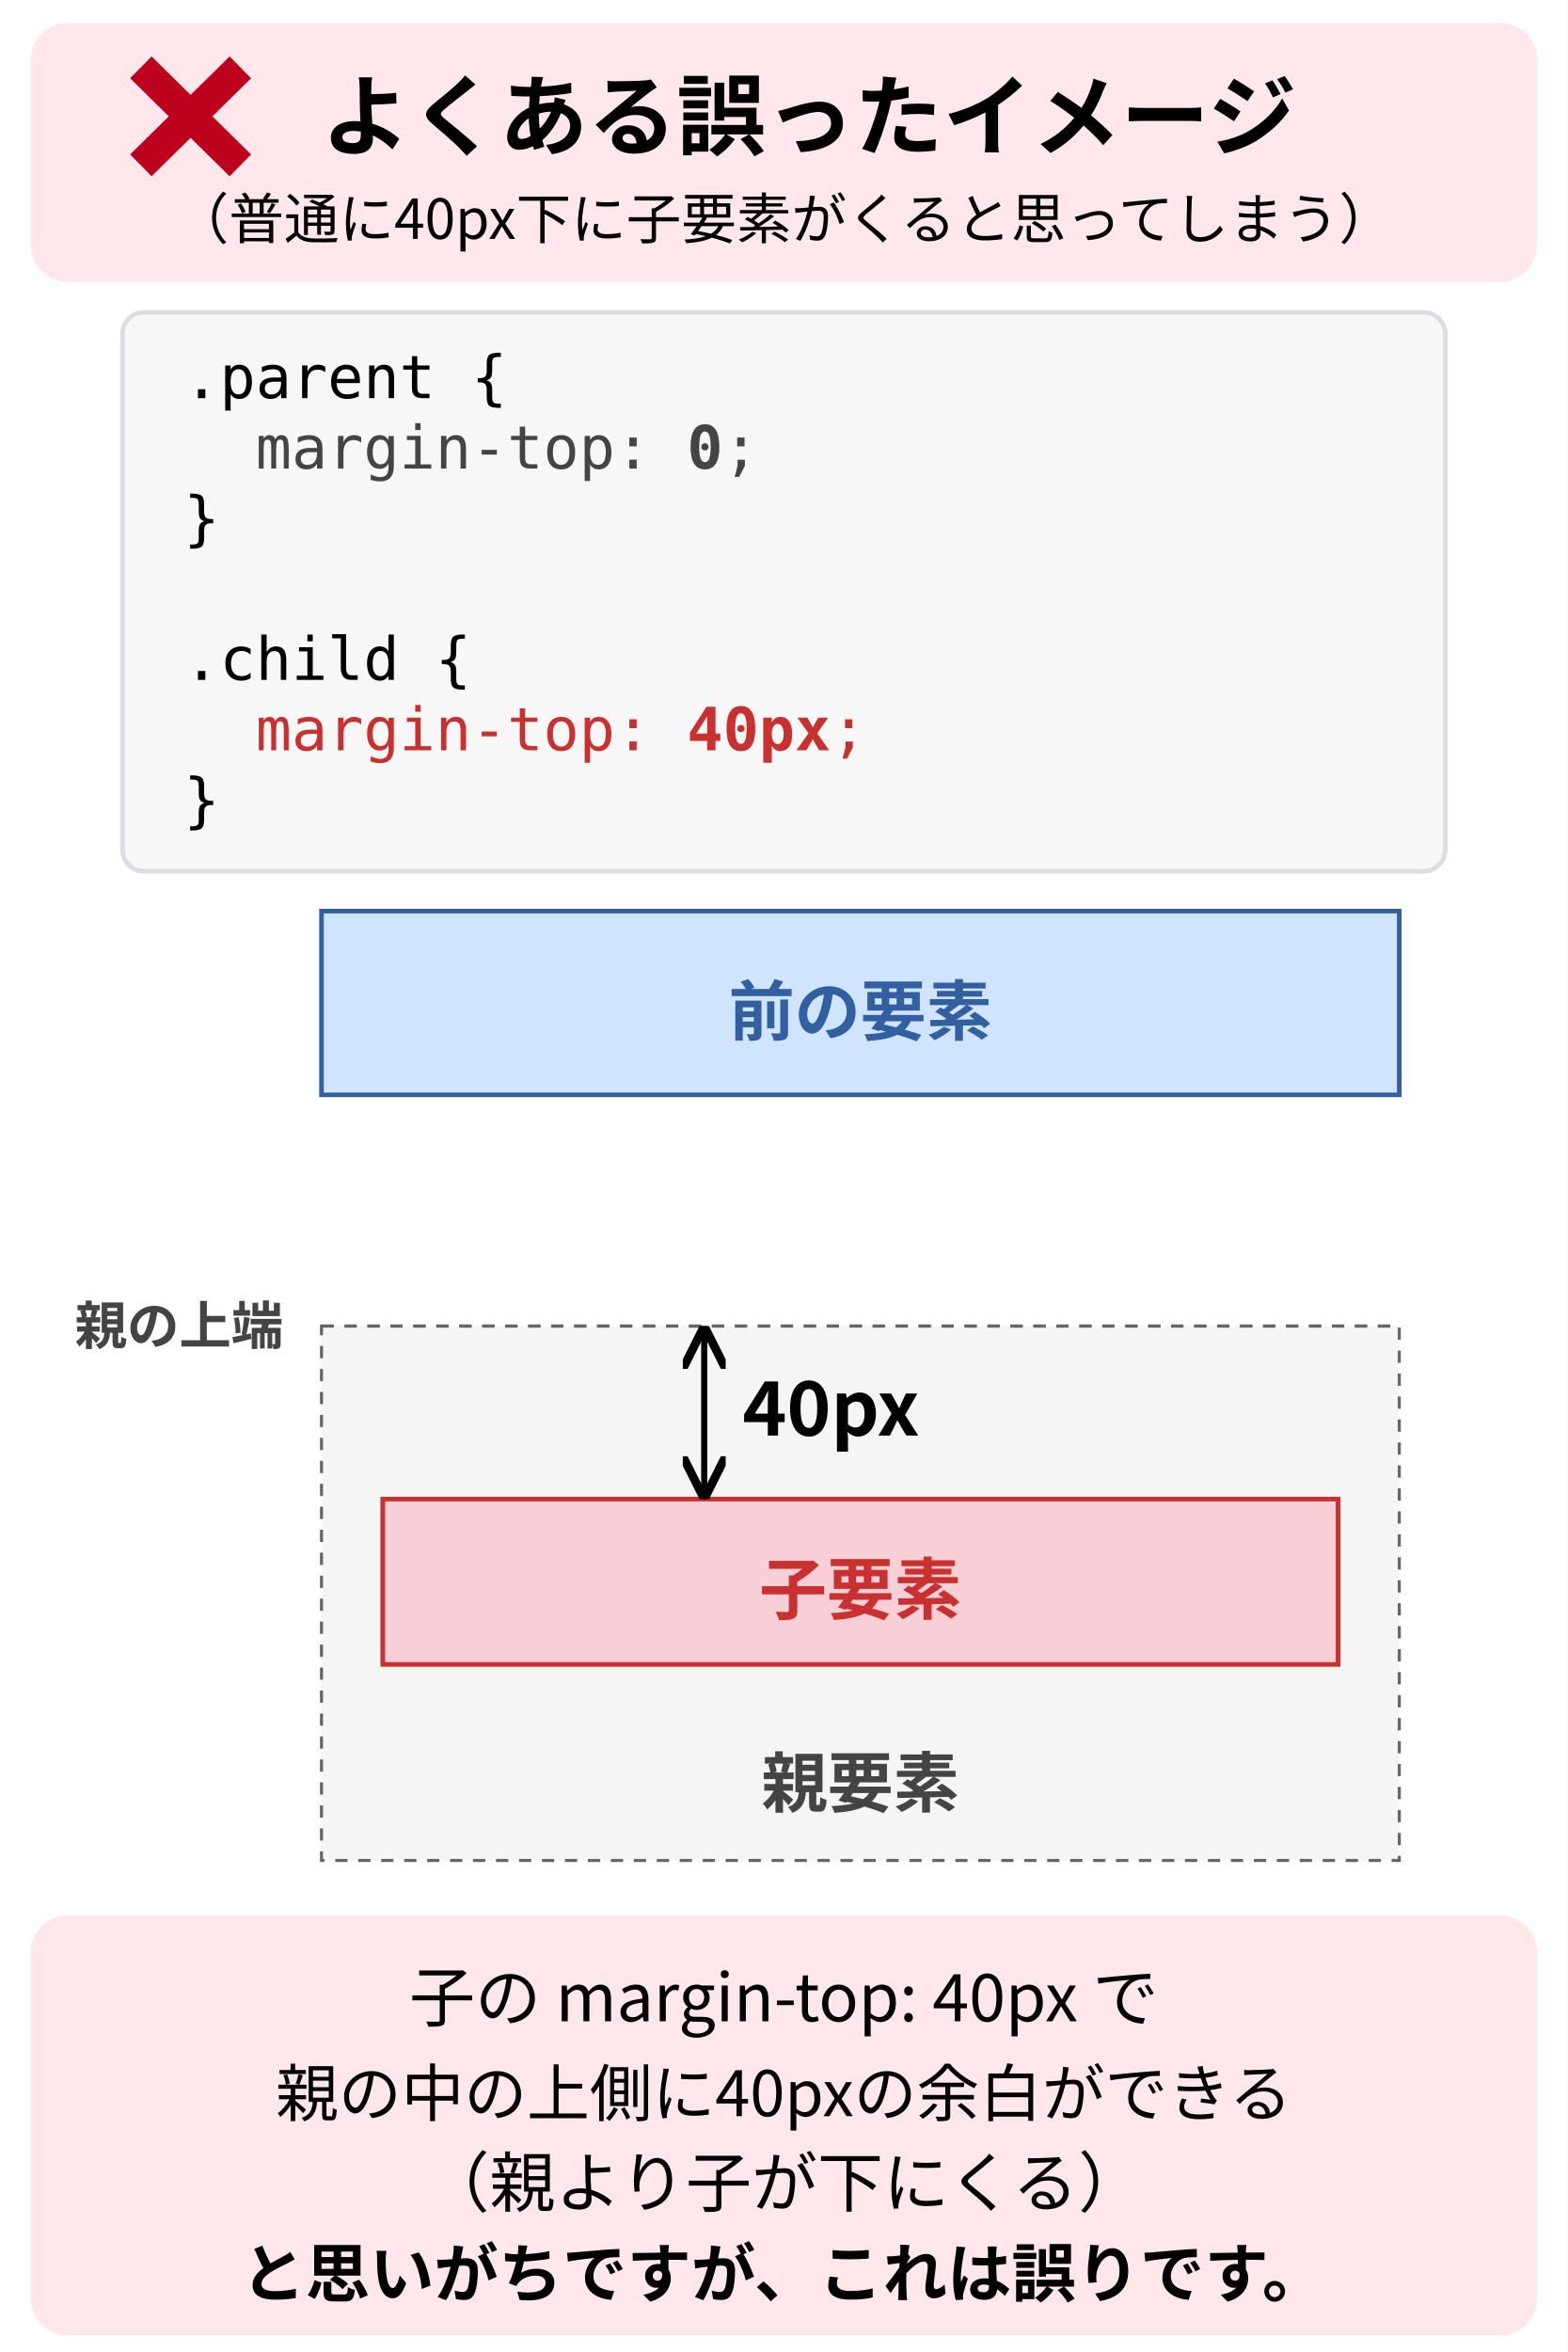
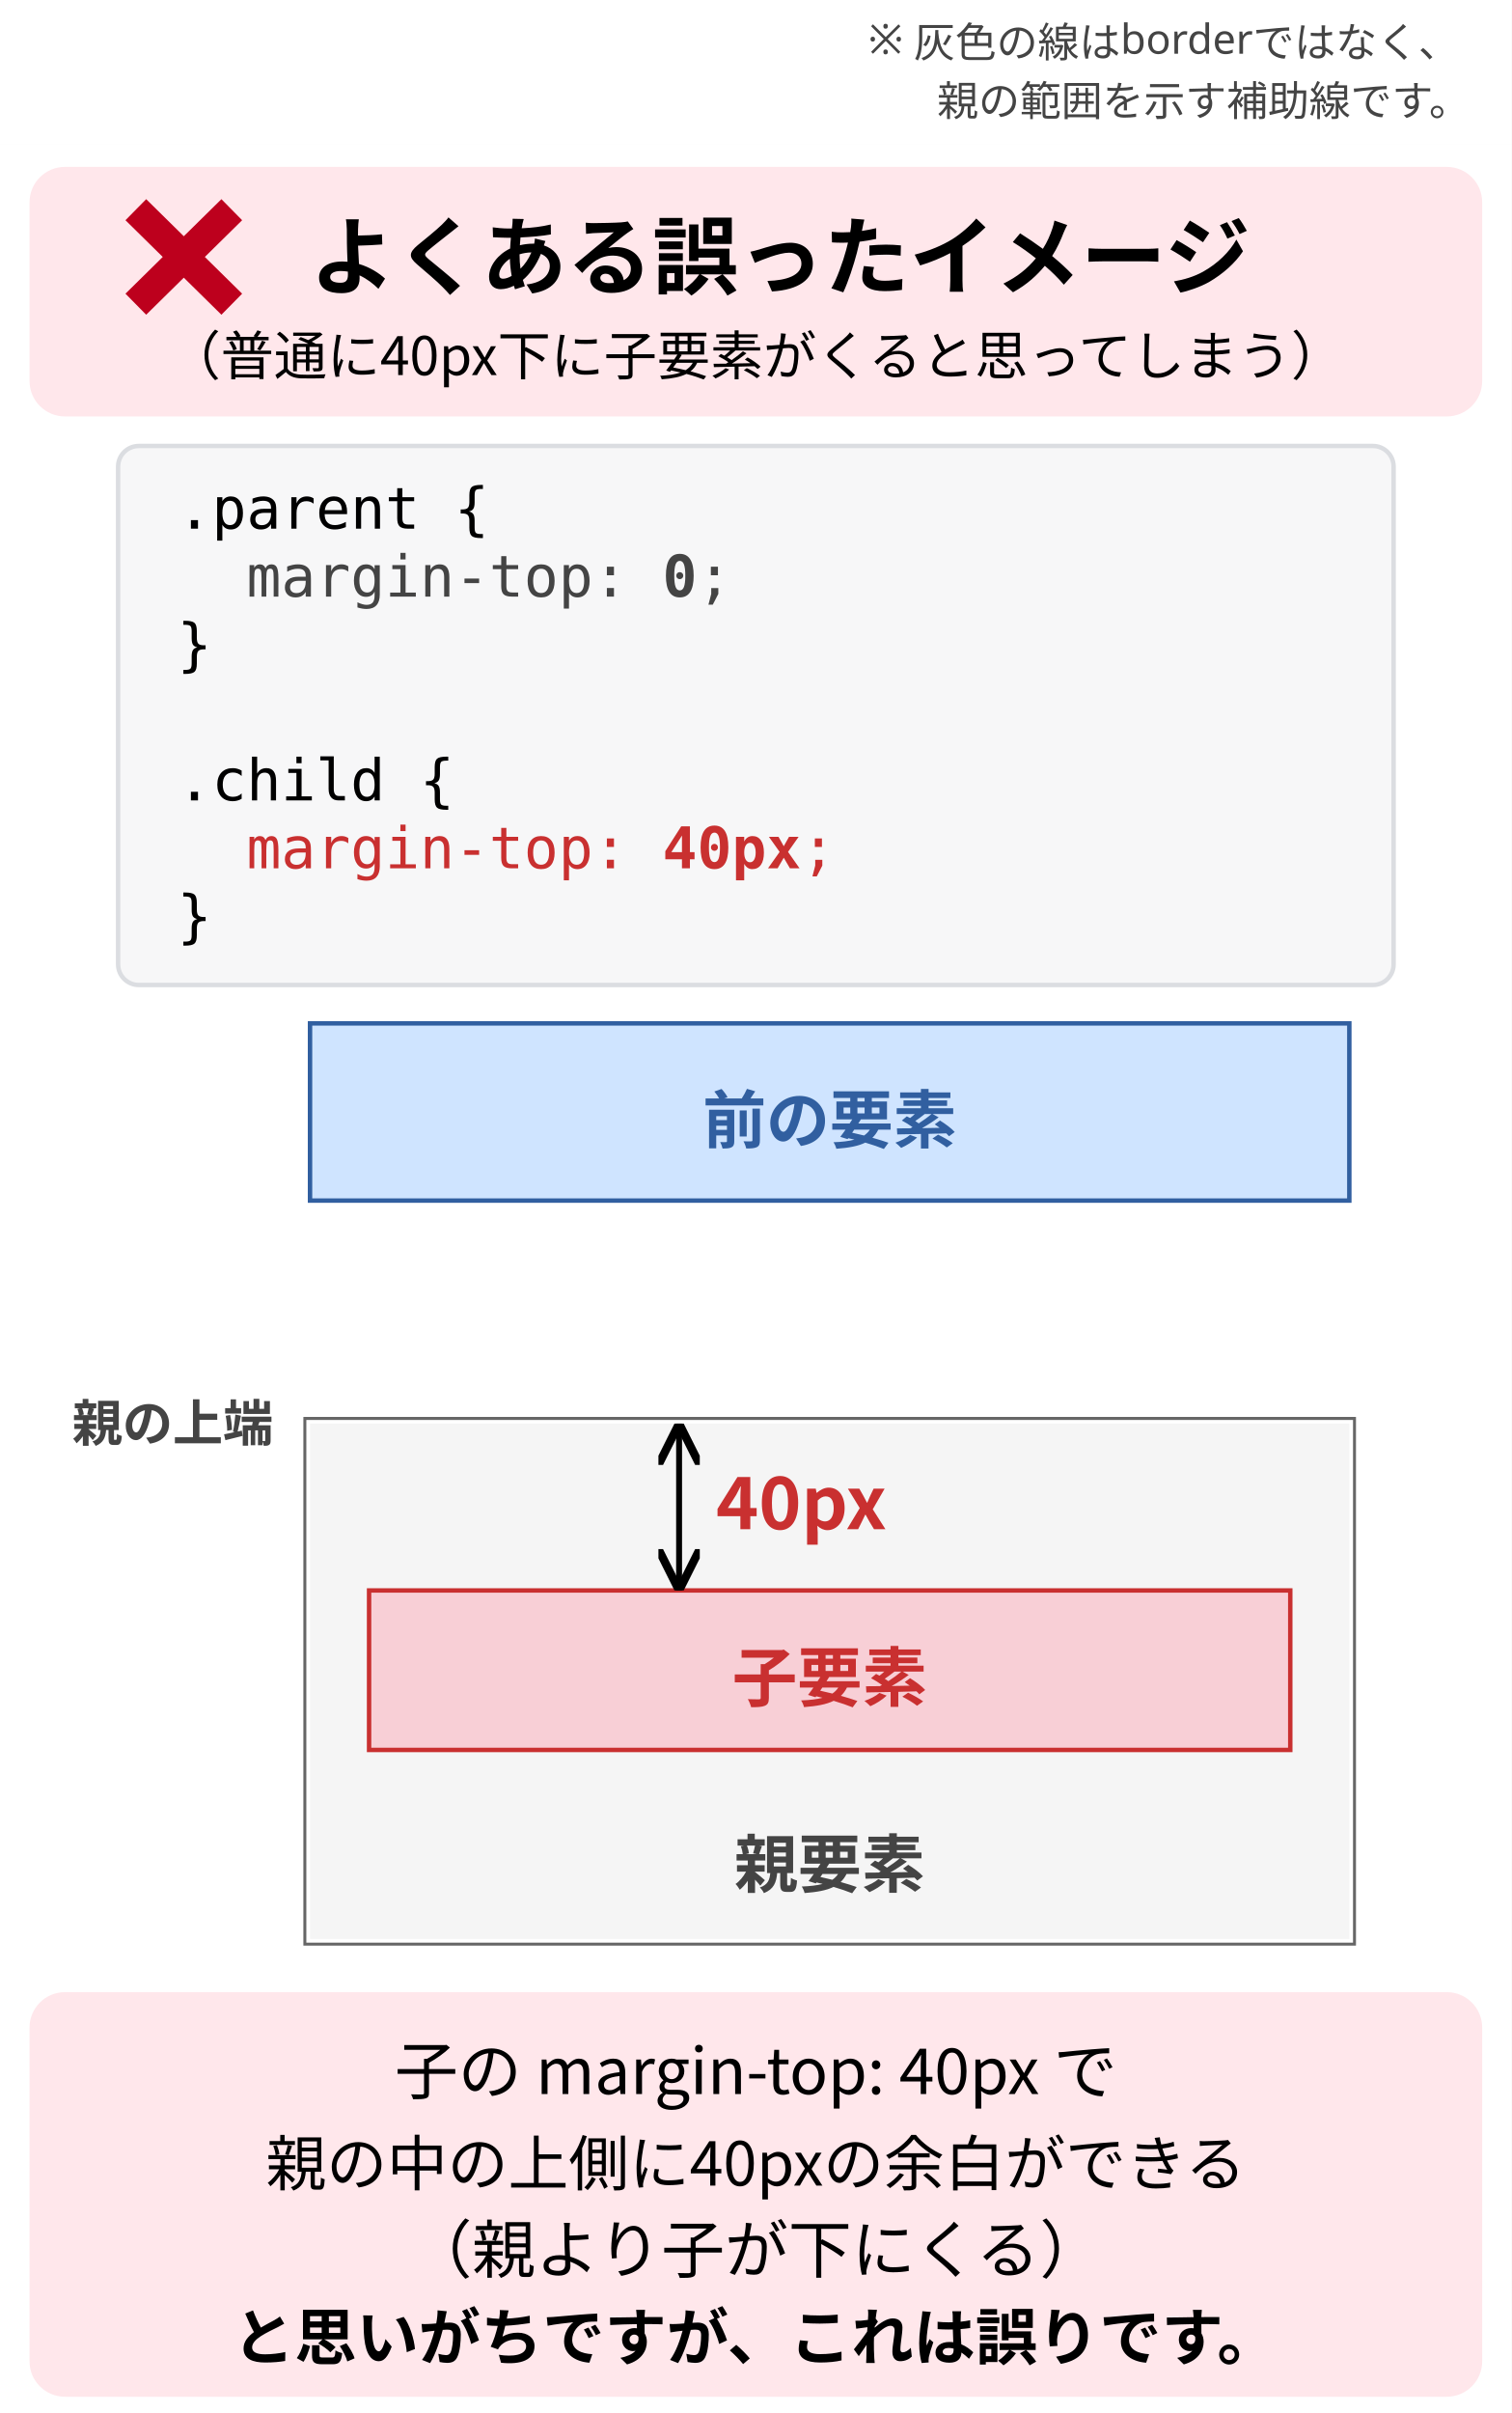
- <svg xmlns="http://www.w3.org/2000/svg" width="1024" height="1536" viewBox="0 0 1024 1536" role="img" aria-labelledby="title desc">
+ <svg xmlns="http://www.w3.org/2000/svg" width="376.01" height="600" viewBox="0 -98 1024 1634" role="img" aria-labelledby="title desc" style="max-width:100%;height:auto">
  <defs>
    <marker id="black" viewBox="0 0 10 10" refX="10" refY="5" markerWidth="7" markerHeight="7" orient="auto-start-reverse">
      <path d="M 0 0 L 10 5 L 0 10" fill="none" stroke="#000000" stroke-width="2" />
    </marker>
    <marker id="blue" viewBox="0 0 10 10" refX="5" refY="5" markerWidth="7" markerHeight="7" orient="auto-start-reverse">
      <path d="M 0 0 L 10 5 L 0 10" fill="none" stroke="#0d455c" stroke-width="2" />
    </marker>
    <marker id="orange" viewBox="0 0 10 10" refX="5" refY="5" markerWidth="7" markerHeight="7" orient="auto-start-reverse">
      <path d="M 0 0 L 10 5 L 0 10" fill="none" stroke="#b64b00" stroke-width="2" />
    </marker>
    <marker id="white" viewBox="0 0 10 10" refX="5" refY="5" markerWidth="7" markerHeight="7" orient="auto-start-reverse">
      <path d="M 0 0 L 10 5 L 0 10" fill="none" stroke="#ffffff" stroke-width="2" />
    </marker>
    <linearGradient id="blueFill" x2="1" y2="1">
      <stop stop-color="#d9eaff" />
      <stop offset="1" stop-color="#cfe3fc" />
    </linearGradient>
    <linearGradient id="redFill" x2="1" y2="1">
      <stop stop-color="#ff8585" />
      <stop offset="1" stop-color="#ff9494" />
    </linearGradient>
    <linearGradient id="childFill" x2="1" y2="1">
      <stop stop-color="#f9c8cd" />
      <stop offset="1" stop-color="#f3bfc5" />
    </linearGradient>
    <linearGradient id="marginFill" x2="1" y2="1">
      <stop stop-color="#f9cc9d" />
      <stop offset="1" stop-color="#f9cc9d" />
    </linearGradient>
    <linearGradient id="grayPanel" x2="1" y2="1">
      <stop stop-color="#f0f1f3" />
      <stop offset="1" stop-color="#e9ebee" />
    </linearGradient>
  </defs>
  <g font-family="Yu Gothic, Meiryo, Noto Sans CJK JP, sans-serif">
    <rect x="0" y="0" width="1024" height="1536" rx="0" fill="#ffffff" />
    <rect x="20" y="15" width="984" height="169" rx="24" fill="#ffe7eb" />
    <path d="M92 44 L157 108 M157 44 L92 108" stroke="#bd001d" stroke-width="20" />
    <text style="fill:#000000" x="210" y="97" font-size="58" font-weight="700" text-anchor="start" fill="#000000">よくある誤ったイメージ</text>
    <text x="512" y="156" font-size="36" fill="#000000" font-weight="400" text-anchor="middle">（普通に40px下に子要素がくると思ってしまう）</text>
    <rect x="80" y="204" width="864" height="365" rx="14" fill="#f7f7f8" stroke="#dbdde1" stroke-width="3" />
    <text x="120" y="260" font-size="39" fill="#000000" font-weight="400" text-anchor="start" font-family="Consolas, Yu Gothic, monospace" xml:space="preserve">.parent {</text>
    <text x="120" y="306" font-size="39" fill="#000000" font-weight="400" text-anchor="start" font-family="Consolas, Yu Gothic, monospace" xml:space="preserve" style="fill: #444444">  margin-top: <tspan fill="#444444" font-weight="700">0</tspan>;</text>
    <text x="120" y="352" font-size="39" fill="#000000" font-weight="400" text-anchor="start" font-family="Consolas, Yu Gothic, monospace" xml:space="preserve">}</text>
    <text x="120" y="444" font-size="39" fill="#000000" font-weight="400" text-anchor="start" font-family="Consolas, Yu Gothic, monospace" xml:space="preserve">.child {</text>
    <text x="120" y="490" font-size="39" fill="#000000" font-weight="400" text-anchor="start" font-family="Consolas, Yu Gothic, monospace" xml:space="preserve" style="fill: #c93030">  margin-top: <tspan fill="#c93030" font-weight="700">40px</tspan>;</text>
    <text x="120" y="536" font-size="39" fill="#000000" font-weight="400" text-anchor="start" font-family="Consolas, Yu Gothic, monospace" xml:space="preserve">}</text>
    <rect x="210" y="595" width="704" height="120" rx="0" fill="#cfe4ff" stroke="#315fa0" stroke-width="3" />
    <text x="562" y="676" font-size="43" font-weight="700" text-anchor="middle" fill="#315fa0">前の要素</text>
-     <rect x="210" y="866" width="704" height="349" rx="0" fill="#f5f5f5" stroke="#666666" stroke-width="2" stroke-dasharray="8 7" />
+     <rect x="210" y="866" width="704" height="349" rx="0" fill="#f5f5f5" />
+     <rect x="206.5" y="862.5" width="711" height="356" rx="0" fill="none" stroke="#666666" stroke-width="2" stroke-dasharray="none" data-parent-boundary="true" data-outline-offset="3.5" data-outline-gap="1" style="stroke:#666666;stroke-width:2;stroke-opacity:1;stroke-dasharray:none" />
    <rect x="250" y="979" width="624" height="108" rx="0" fill="#f8cfd6" stroke="#c93030" stroke-width="3" />
    <text x="562" y="1054" font-size="44" font-weight="700" text-anchor="middle" fill="#c93030">子要素</text>
-     <line x1="210" y1="866" x2="914" y2="866" stroke="#666666" stroke-width="2" stroke-dasharray="8 7" />
+     <line x1="206.5" y1="862.5" x2="917.5" y2="862.5" stroke="#666666" stroke-width="2" stroke-dasharray="none" data-parent-boundary="true" data-outline-offset="3.5" data-outline-gap="1" style="stroke:#666666;stroke-width:2;stroke-opacity:1;stroke-dasharray:none" />
    <text x="185" y="878" font-size="34" fill="#444444" font-weight="700" text-anchor="end">親の上端</text>
    <text x="562" y="1180" font-size="43" fill="#444444" font-weight="700" text-anchor="middle">親要素</text>
    <line x1="460" y1="866" x2="460" y2="979" stroke="#000000" stroke-width="4" marker-start="url(#black)" marker-end="url(#black)" />
-     <text x="485" y="937.5" font-size="49" fill="#000" font-weight="700" text-anchor="start">40px</text>
+     <text data-value-role="child-margin" x="485" y="937.5" font-size="49" fill="#c93030" font-weight="700" text-anchor="start">40px</text>
    <rect x="20" y="1251" width="984" height="274" rx="24" fill="#ffe7eb" />
    <text x="512" y="1320" font-size="43" fill="#000000" font-weight="400" text-anchor="middle">子の margin-top: 40px で</text>
    <text x="512" y="1382" font-size="41" fill="#000000" font-weight="400" text-anchor="middle">親の中の上側に40pxの余白ができる</text>
    <text x="512" y="1441" font-size="43" fill="#000000" font-weight="400" text-anchor="middle">（親より子が下にくる）</text>
    <text style="fill:#000000" x="512" y="1500" font-size="42" fill="#000000" font-weight="700" text-anchor="middle">と思いがちですが、これは誤りです。</text>
  </g>
+   <g id="parent-boundary-note">
+     <rect x="0" y="-98" width="1024" height="98" fill="#ffffff" />
+     <text x="996" y="-61.6" text-anchor="end" style="fill:#444444;font-family:Yu Gothic,Meiryo,sans-serif;font-size:28px;font-weight:400">
+       <tspan x="996">※ 灰色の線はborderではなく、</tspan>
+       <tspan x="996" dy="42">親の範囲を示す補助線です。</tspan>
+     </text>
+   </g>
</svg>
